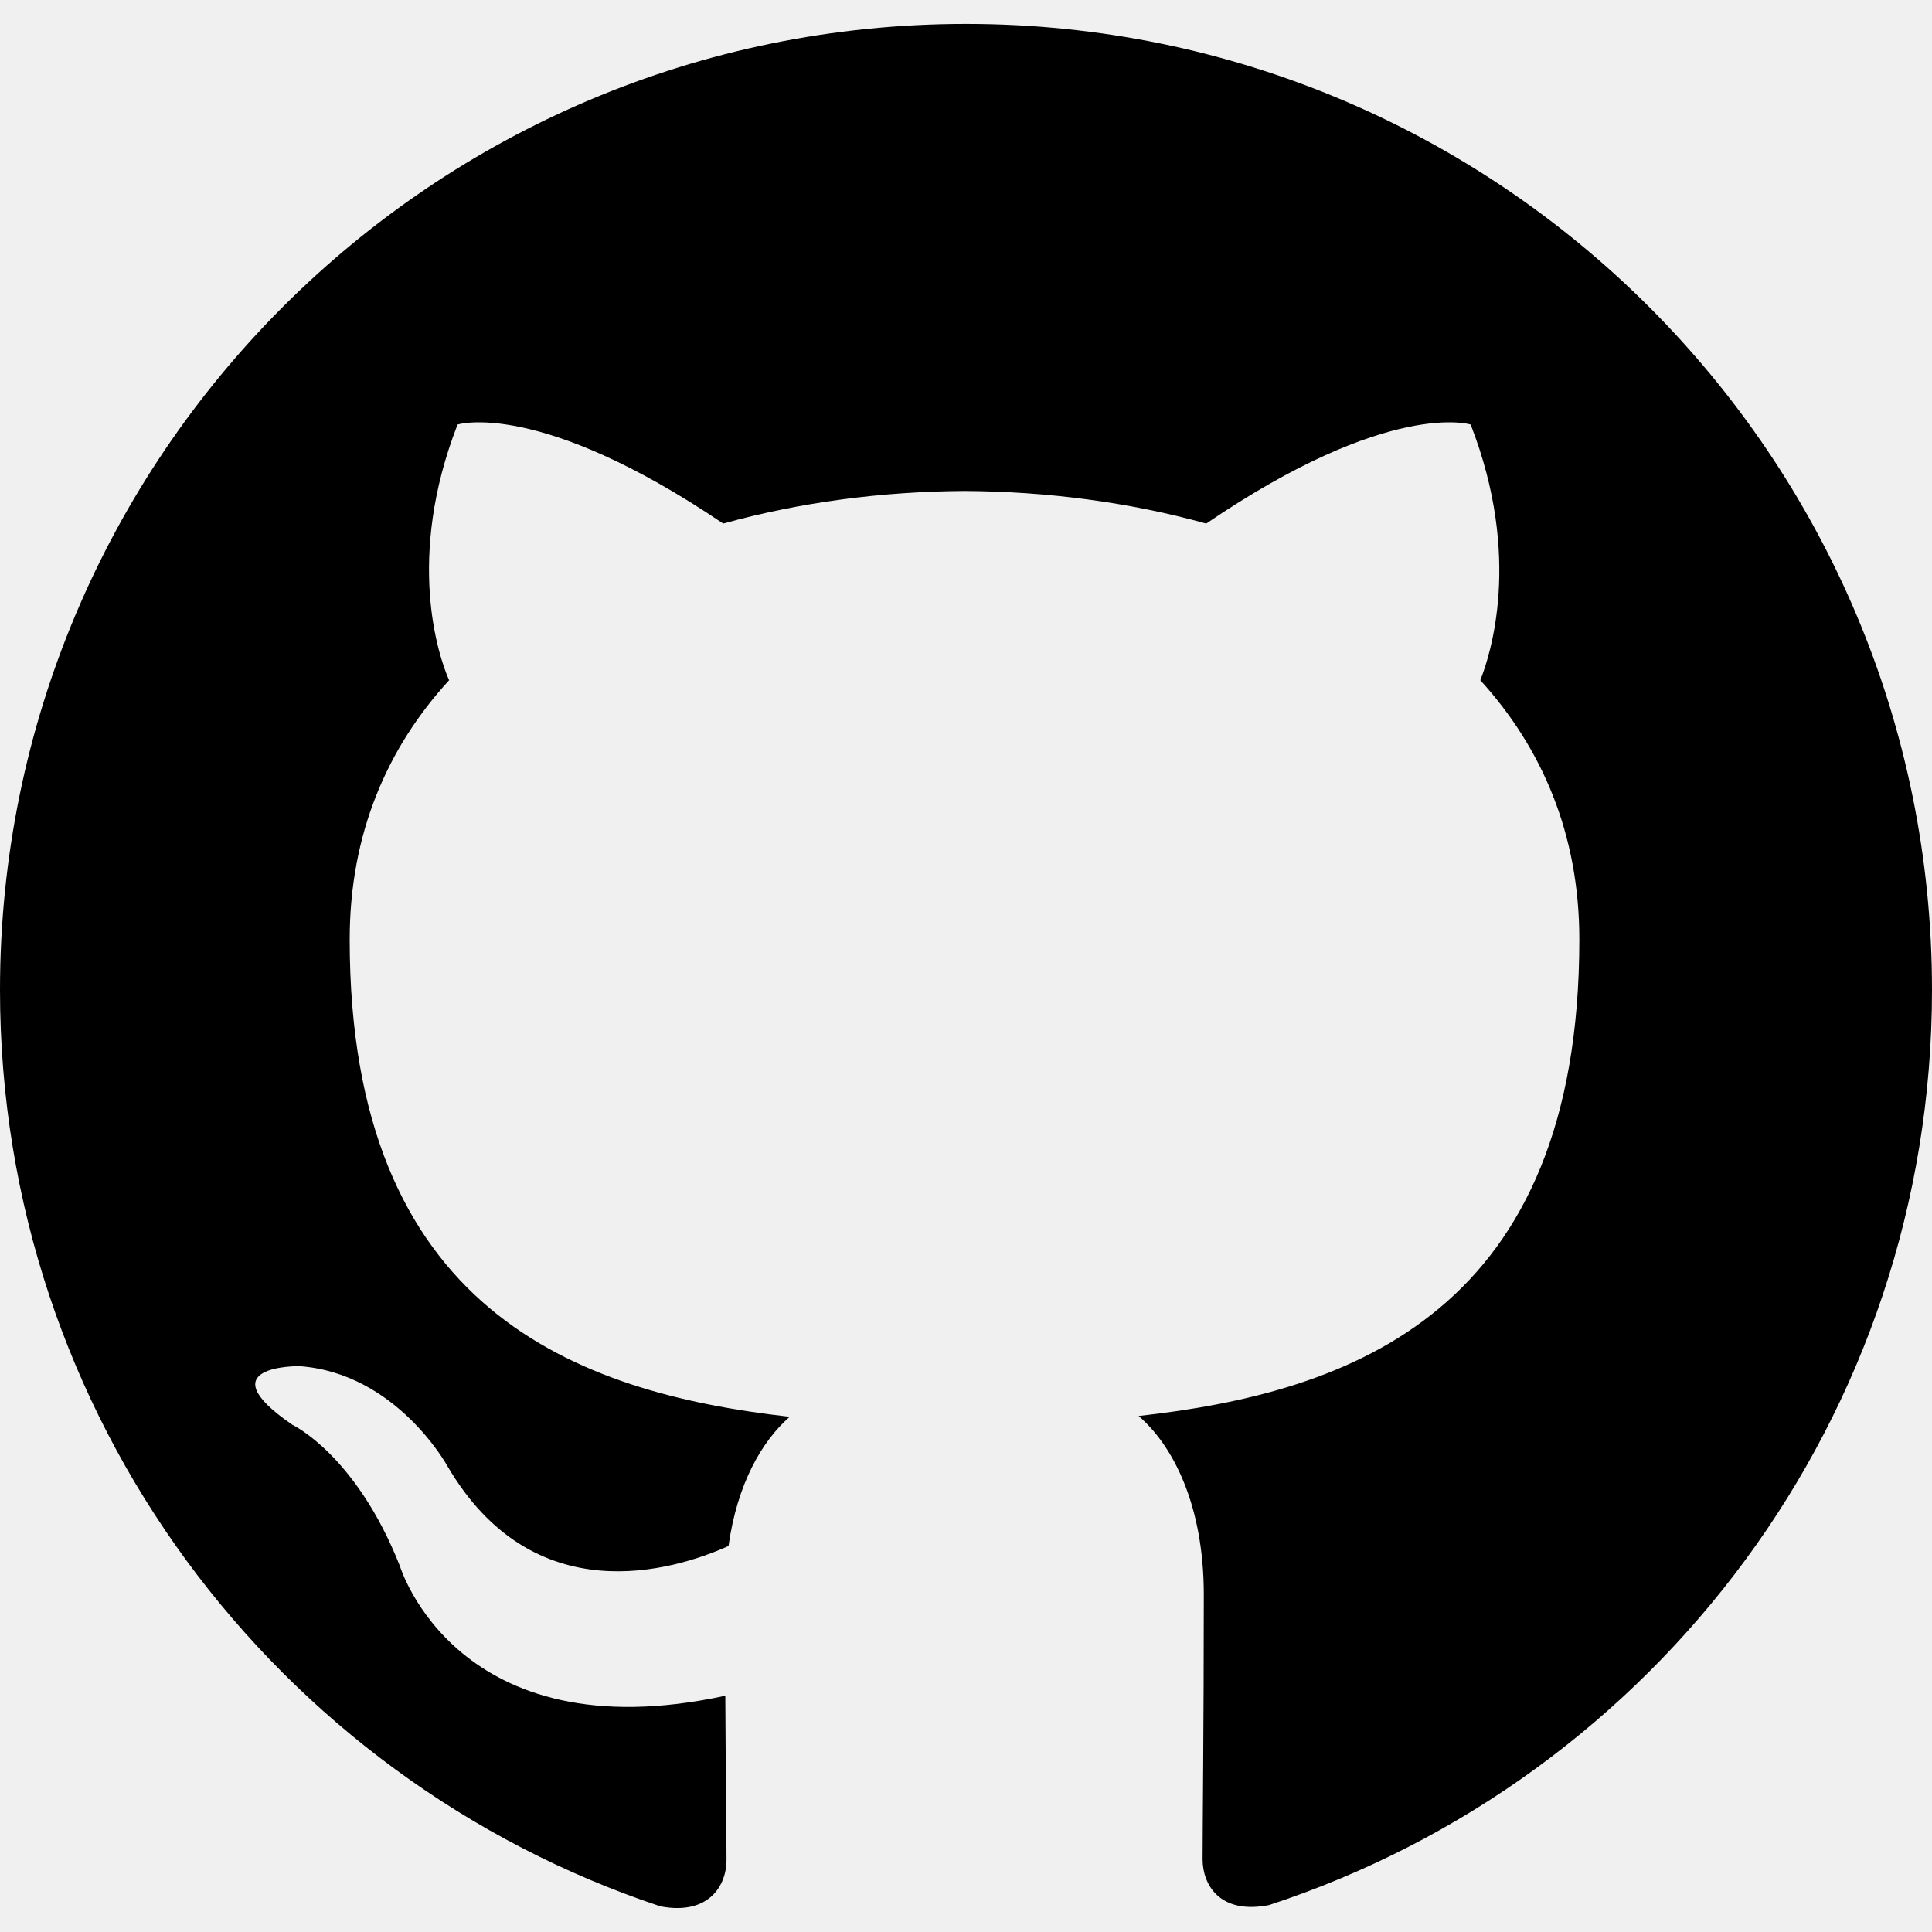
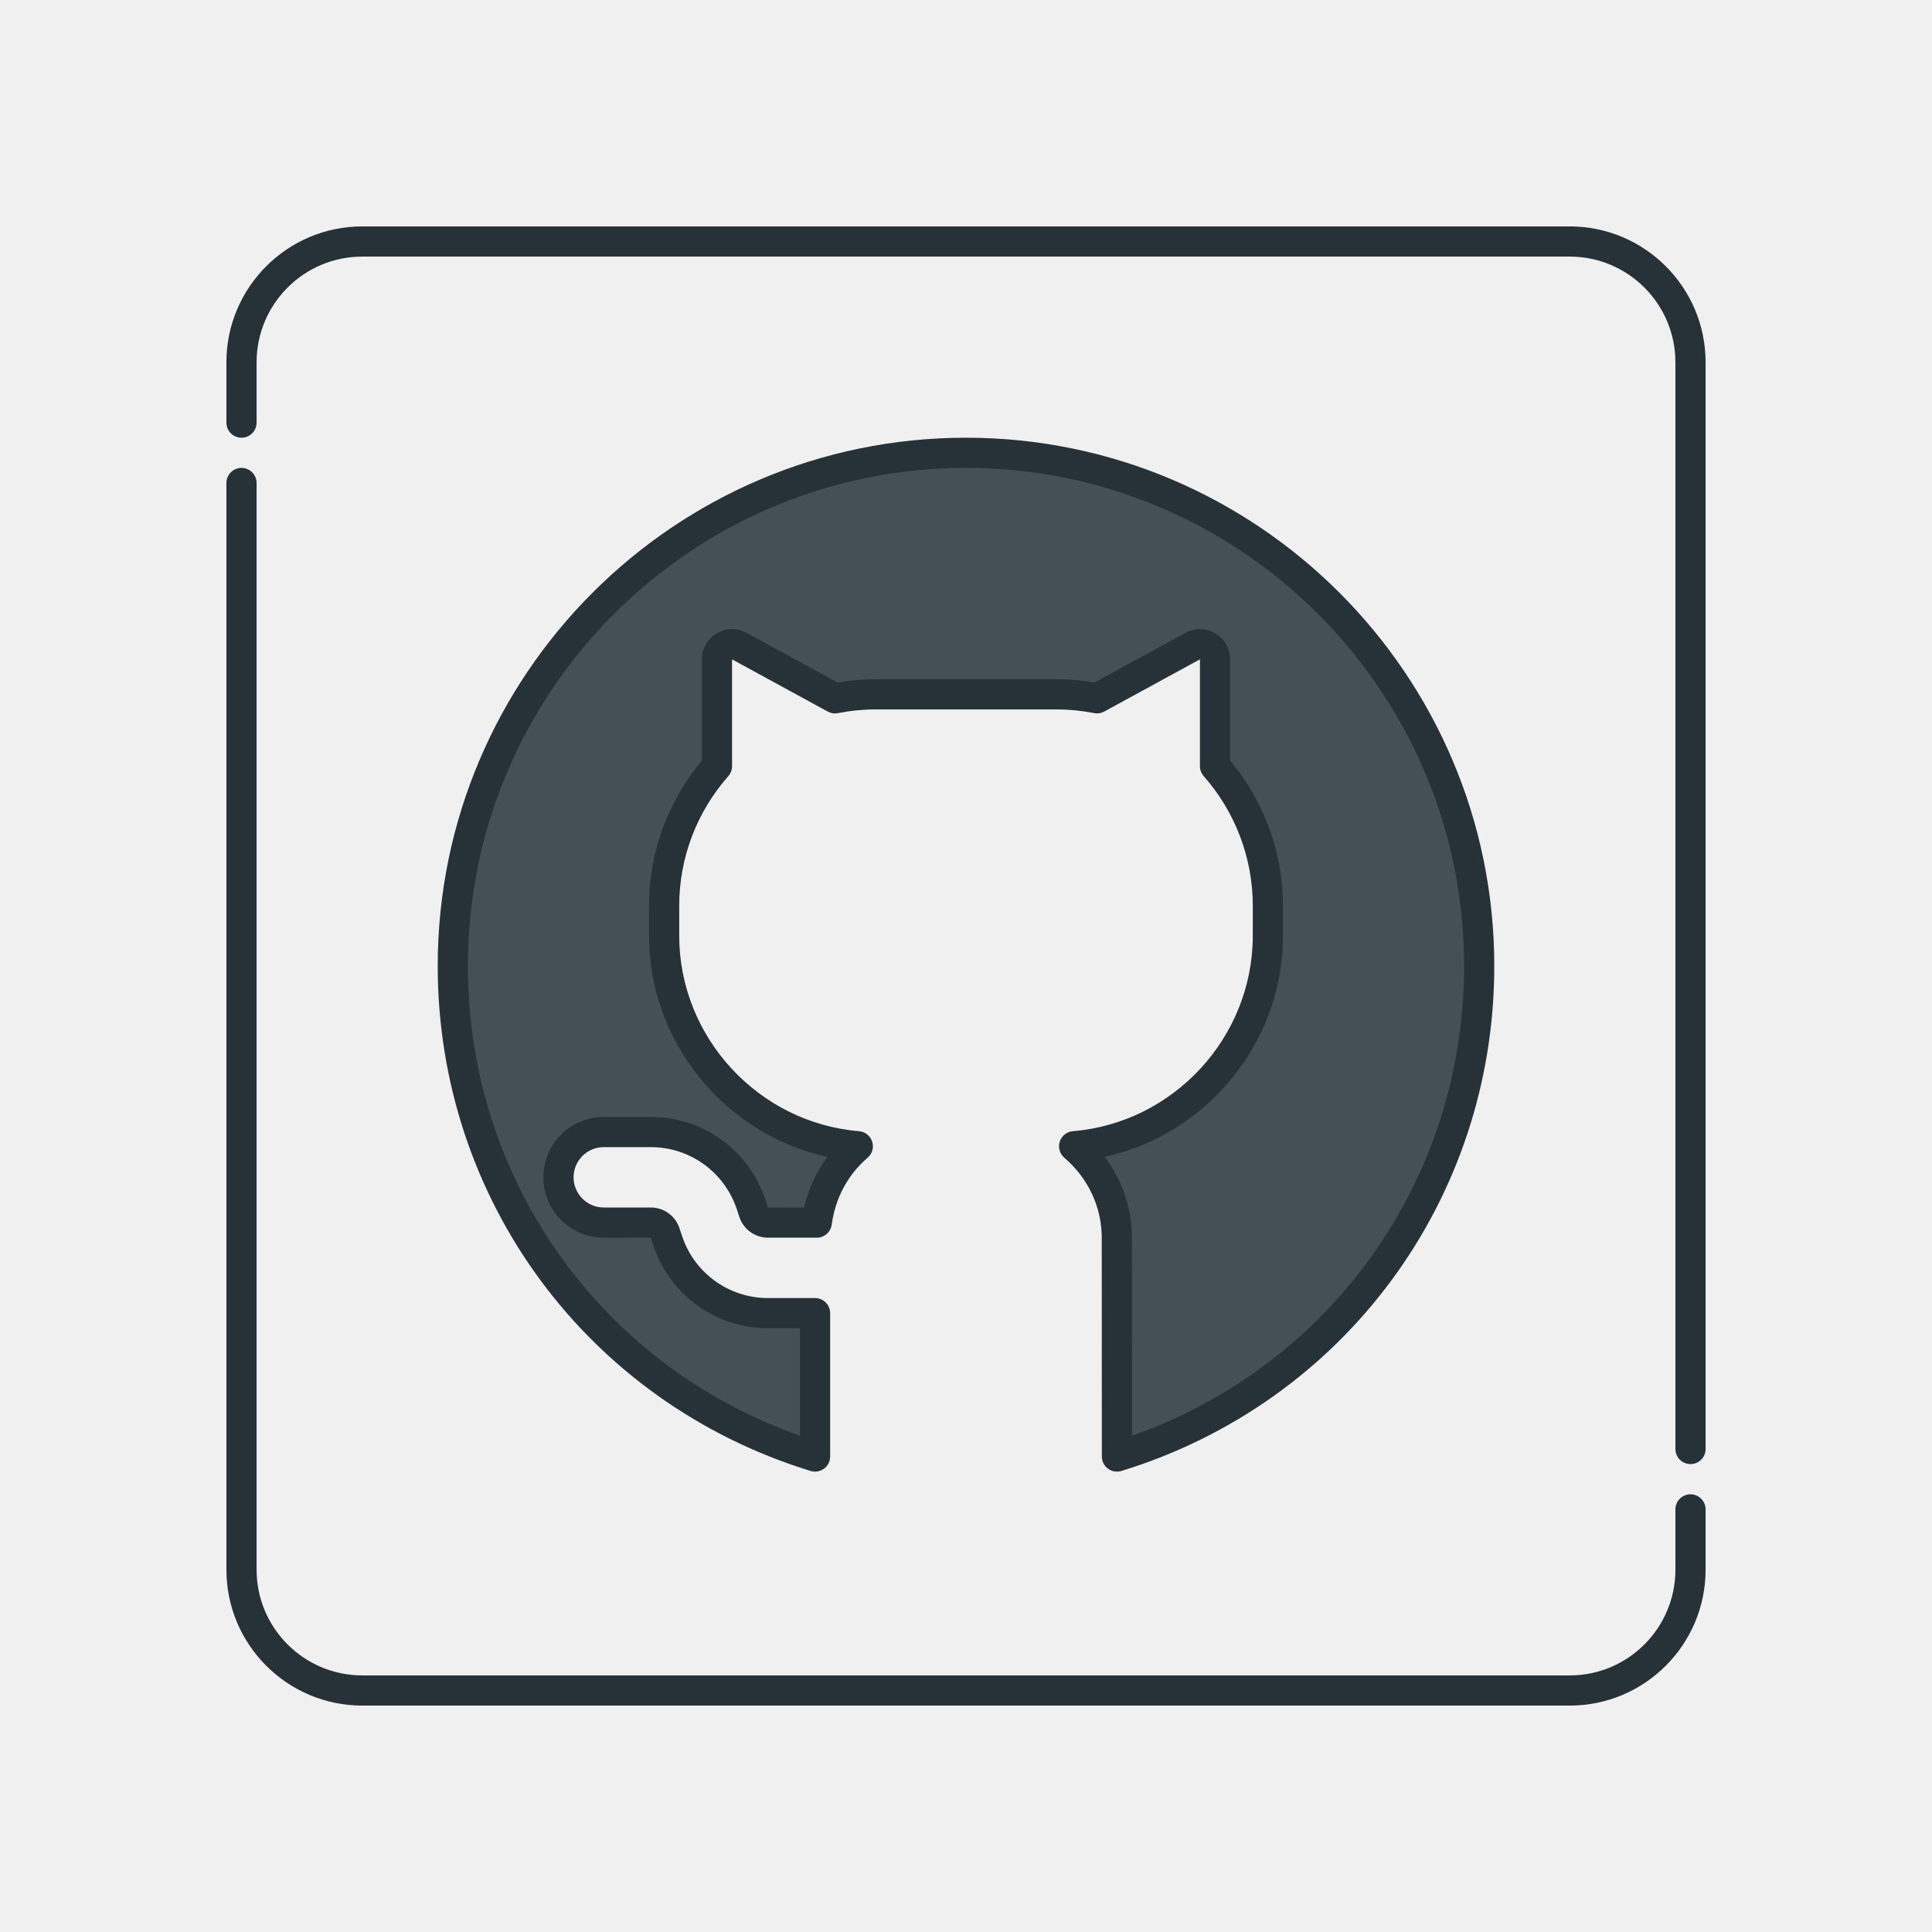
- <svg xmlns="http://www.w3.org/2000/svg" role="img" width="24px" viewBox="0 0 24 24">
-   <path d="M12 .297c-6.63 0-12 5.373-12 12 0 5.303 3.438 9.8 8.205 11.385.6.113.82-.258.82-.577 0-.285-.01-1.04-.015-2.04-3.338.724-4.042-1.61-4.042-1.61C4.422 18.07 3.633 17.7 3.633 17.7c-1.087-.744.084-.729.084-.729 1.205.084 1.838 1.236 1.838 1.236 1.07 1.835 2.809 1.305 3.495.998.108-.776.417-1.305.76-1.605-2.665-.3-5.466-1.332-5.466-5.93 0-1.31.465-2.38 1.235-3.22-.135-.303-.54-1.523.105-3.176 0 0 1.005-.322 3.3 1.23.96-.267 1.98-.399 3-.405 1.02.006 2.04.138 3 .405 2.28-1.552 3.285-1.23 3.285-1.23.645 1.653.24 2.873.12 3.176.765.84 1.23 1.91 1.23 3.22 0 4.61-2.805 5.625-5.475 5.92.42.36.81 1.096.81 2.22 0 1.606-.015 2.896-.015 3.286 0 .315.21.69.825.57C20.565 22.092 24 17.592 24 12.297c0-6.627-5.373-12-12-12" />
+ <svg xmlns="http://www.w3.org/2000/svg" id="Icon_Set" style="enable-background:new 0 0 64 64;" version="1.1" viewBox="0 0 64 64" xml:space="preserve">
+   <style type="text/css">
+ 	.st0{fill:#263238;}
+ 	.st1{fill:#4FC3F7;}
+ 	.st2{fill:#FFFFFF;}
+ 	.st3{fill:#FF5592;}
+ 	.st4{fill:#FF5252;}
+ 	.st5{fill:#FFD740;}
+ 	.st6{fill-rule:evenodd;clip-rule:evenodd;fill:#4DB6AC;}
+ 	.st7{fill-rule:evenodd;clip-rule:evenodd;fill:#4FC3F7;}
+ 	.st8{fill-rule:evenodd;clip-rule:evenodd;fill:#FFFFFF;}
+ 	.st9{fill:#4DB6AC;}
+ 	.st10{fill:#6F67D6;}
+ 	.st11{fill:#FF7155;}
+ 	.st12{fill:#445056;}
+ 	.st13{fill:#08141A;}
+ </style>
+   <g>
+     <g>
+       <path class="st0" d="M52,56.5H12c-2.481,0-4.5-2.019-4.5-4.5V16c0-0.276,0.224-0.5,0.5-0.5s0.5,0.224,0.5,0.5v36    c0,1.93,1.57,3.5,3.5,3.5h40c1.93,0,3.5-1.57,3.5-3.5v-2c0-0.276,0.224-0.5,0.5-0.5s0.5,0.224,0.5,0.5v2    C56.5,54.481,54.481,56.5,52,56.5z" />
+     </g>
+     <g>
+       <path class="st0" d="M56,48.5c-0.276,0-0.5-0.224-0.5-0.5V12c0-1.93-1.57-3.5-3.5-3.5H12c-1.93,0-3.5,1.57-3.5,3.5v2    c0,0.276-0.224,0.5-0.5,0.5S7.5,14.276,7.5,14v-2c0-2.481,2.019-4.5,4.5-4.5h40c2.481,0,4.5,2.019,4.5,4.5v36    C56.5,48.276,56.276,48.5,56,48.5z" />
+     </g>
+     <g>
+       <path class="st12" d="M32,15c-9.389,0-17,7.611-17,17c0,7.648,5.052,14.114,12,16.25V43.5h-1.559c-1.509,0-2.843-0.962-3.32-2.393    l-0.088-0.267c-0.068-0.203-0.259-0.34-0.474-0.34H20c-0.829,0-1.5-0.671-1.5-1.5s0.671-1.5,1.5-1.5h1.559    c1.509,0,2.843,0.962,3.32,2.393l0.088,0.267c0.068,0.203,0.259,0.34,0.474,0.34h1.615c0.131-1.008,0.621-1.9,1.359-2.53    C24.824,37.673,22,34.669,22,31v-1c0-1.772,0.664-3.386,1.75-4.619v-3.538c0-0.38,0.406-0.621,0.739-0.439l3.169,1.728    C28.093,23.047,28.541,23,29,23h6c0.459,0,0.907,0.047,1.342,0.132l3.169-1.728c0.333-0.182,0.739,0.059,0.739,0.439v3.538    C41.336,26.614,42,28.228,42,30v1c0,3.67-2.825,6.674-6.418,6.971c0.859,0.734,1.415,1.811,1.415,3.029v0.967    C36.997,41.978,37,41.989,37,42v6.25c6.948-2.135,12-8.602,12-16.25C49,22.611,41.389,15,32,15z" />
+     </g>
+     <g>
+       <path class="st0" d="M37,48.75c-0.105,0-0.21-0.034-0.297-0.098c-0.128-0.094-0.203-0.244-0.203-0.402L36.497,41    c0-1.011-0.452-1.976-1.24-2.649c-0.153-0.131-0.213-0.342-0.151-0.534c0.062-0.192,0.233-0.328,0.435-0.345    C38.882,37.197,41.5,34.354,41.5,31v-1c0-1.576-0.577-3.099-1.625-4.289c-0.081-0.091-0.125-0.209-0.125-0.331v-3.539    l-3.169,1.729c-0.101,0.056-0.22,0.076-0.334,0.052C35.828,23.542,35.408,23.5,35,23.5h-6c-0.408,0-0.828,0.042-1.247,0.123    c-0.111,0.024-0.232,0.004-0.334-0.052l-3.169-1.729v3.539c0,0.122-0.044,0.239-0.125,0.331C23.077,26.901,22.5,28.424,22.5,30v1    c0,3.353,2.616,6.195,5.957,6.472c0.201,0.017,0.373,0.153,0.435,0.345c0.062,0.192,0.002,0.402-0.151,0.534    c-0.653,0.558-1.074,1.344-1.188,2.213C27.52,40.813,27.308,41,27.057,41h-1.615c-0.431,0-0.812-0.274-0.948-0.682l-0.089-0.268    C23.995,38.824,22.852,38,21.559,38H20c-0.551,0-1,0.449-1,1s0.449,1,1,1h1.559c0.431,0,0.812,0.274,0.948,0.682l0.089,0.268    c0.409,1.226,1.553,2.05,2.846,2.05H27c0.276,0,0.5,0.224,0.5,0.5v4.75c0,0.159-0.075,0.308-0.203,0.402    c-0.127,0.093-0.292,0.122-0.444,0.076C19.464,46.457,14.5,39.734,14.5,32c0-9.649,7.851-17.5,17.5-17.5S49.5,22.351,49.5,32    c0,7.734-4.964,14.457-12.353,16.728C37.099,48.743,37.049,48.75,37,48.75z M37.5,48.25h0.01H37.5z M36.596,38.323    c0.58,0.771,0.901,1.707,0.901,2.677l0.003,6.559c6.608-2.326,11-8.495,11-15.559c0-9.098-7.402-16.5-16.5-16.5    S15.5,22.902,15.5,32c0,7.064,4.392,13.233,11,15.559V44h-1.059c-1.724,0-3.249-1.099-3.794-2.735l-0.089-0.268L20,41    c-1.103,0-2-0.897-2-2s0.897-2,2-2h1.559c1.724,0,3.249,1.099,3.794,2.735l0.089,0.268L26.639,40    c0.14-0.611,0.402-1.181,0.768-1.677C24.026,37.585,21.5,34.539,21.5,31v-1c0-1.755,0.62-3.454,1.75-4.804v-3.354    c0-0.356,0.183-0.678,0.49-0.86c0.307-0.182,0.676-0.189,0.989-0.018l3.014,1.644C28.164,22.537,28.586,22.5,29,22.5h6    c0.414,0,0.836,0.037,1.257,0.108l3.014-1.644c0.313-0.17,0.682-0.164,0.989,0.018c0.307,0.182,0.49,0.503,0.49,0.86v3.354    c1.13,1.35,1.75,3.049,1.75,4.804v1C42.5,34.538,39.976,37.583,36.596,38.323z" />
+     </g>
+   </g>
</svg>
